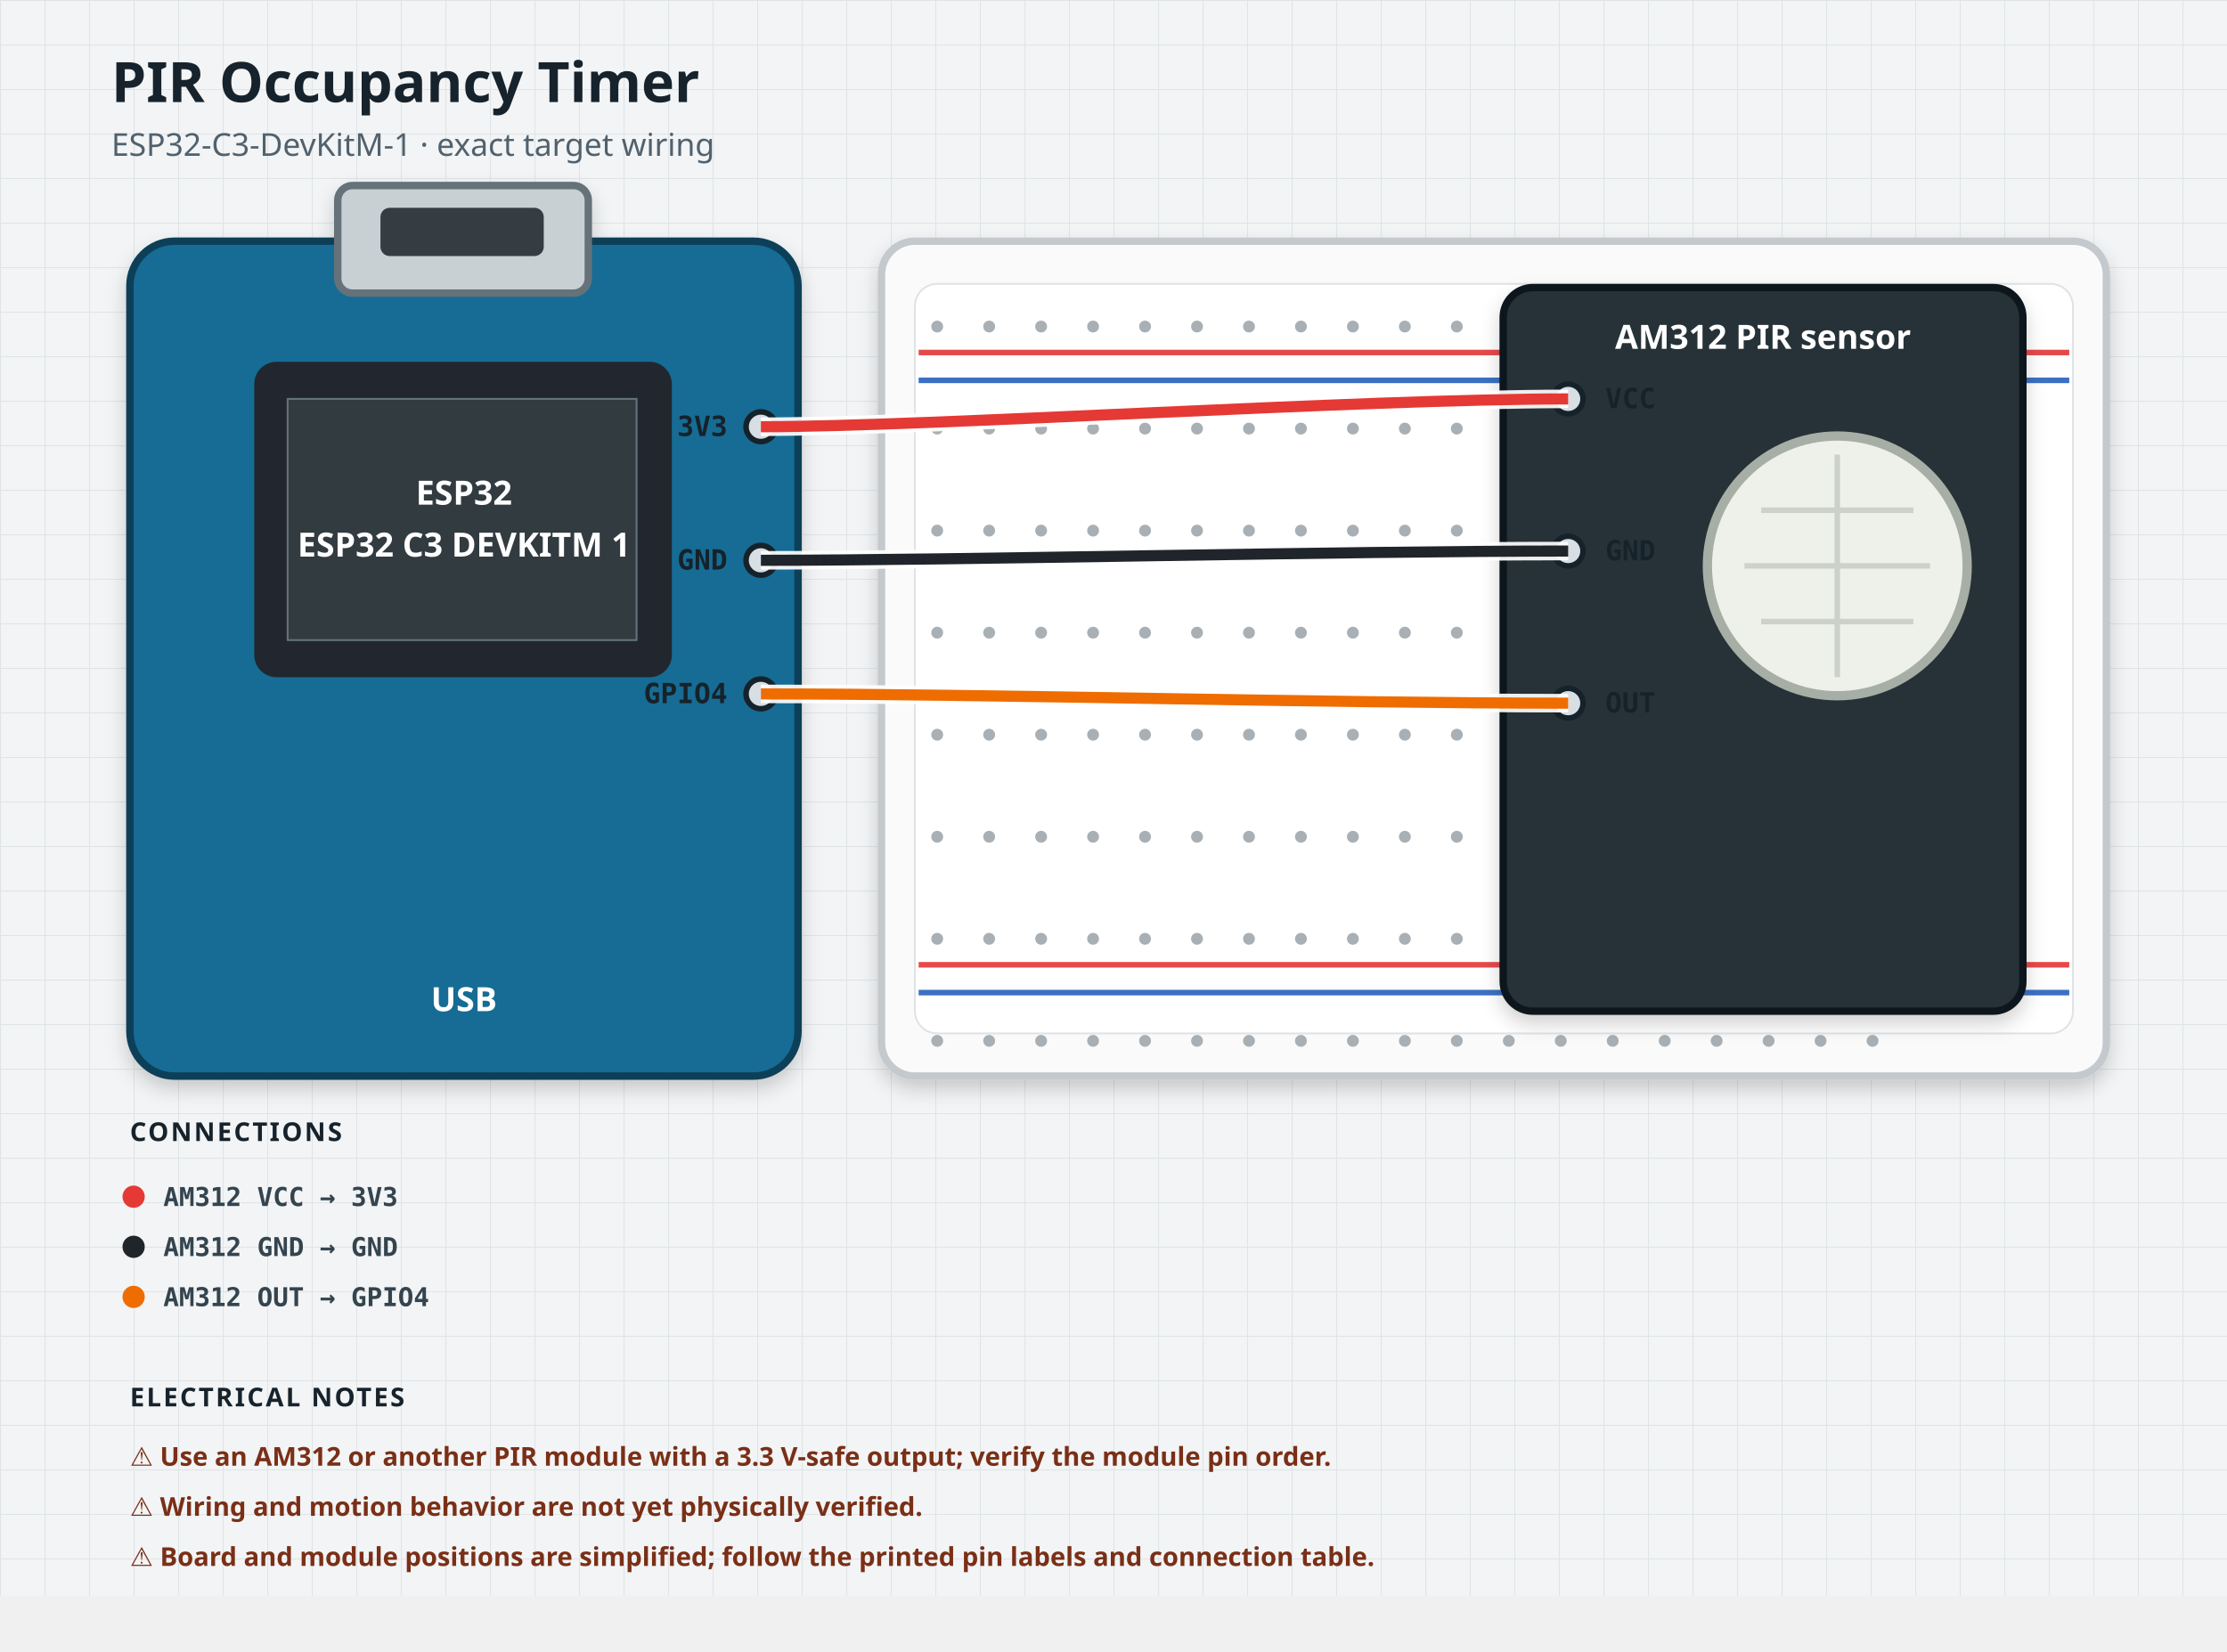
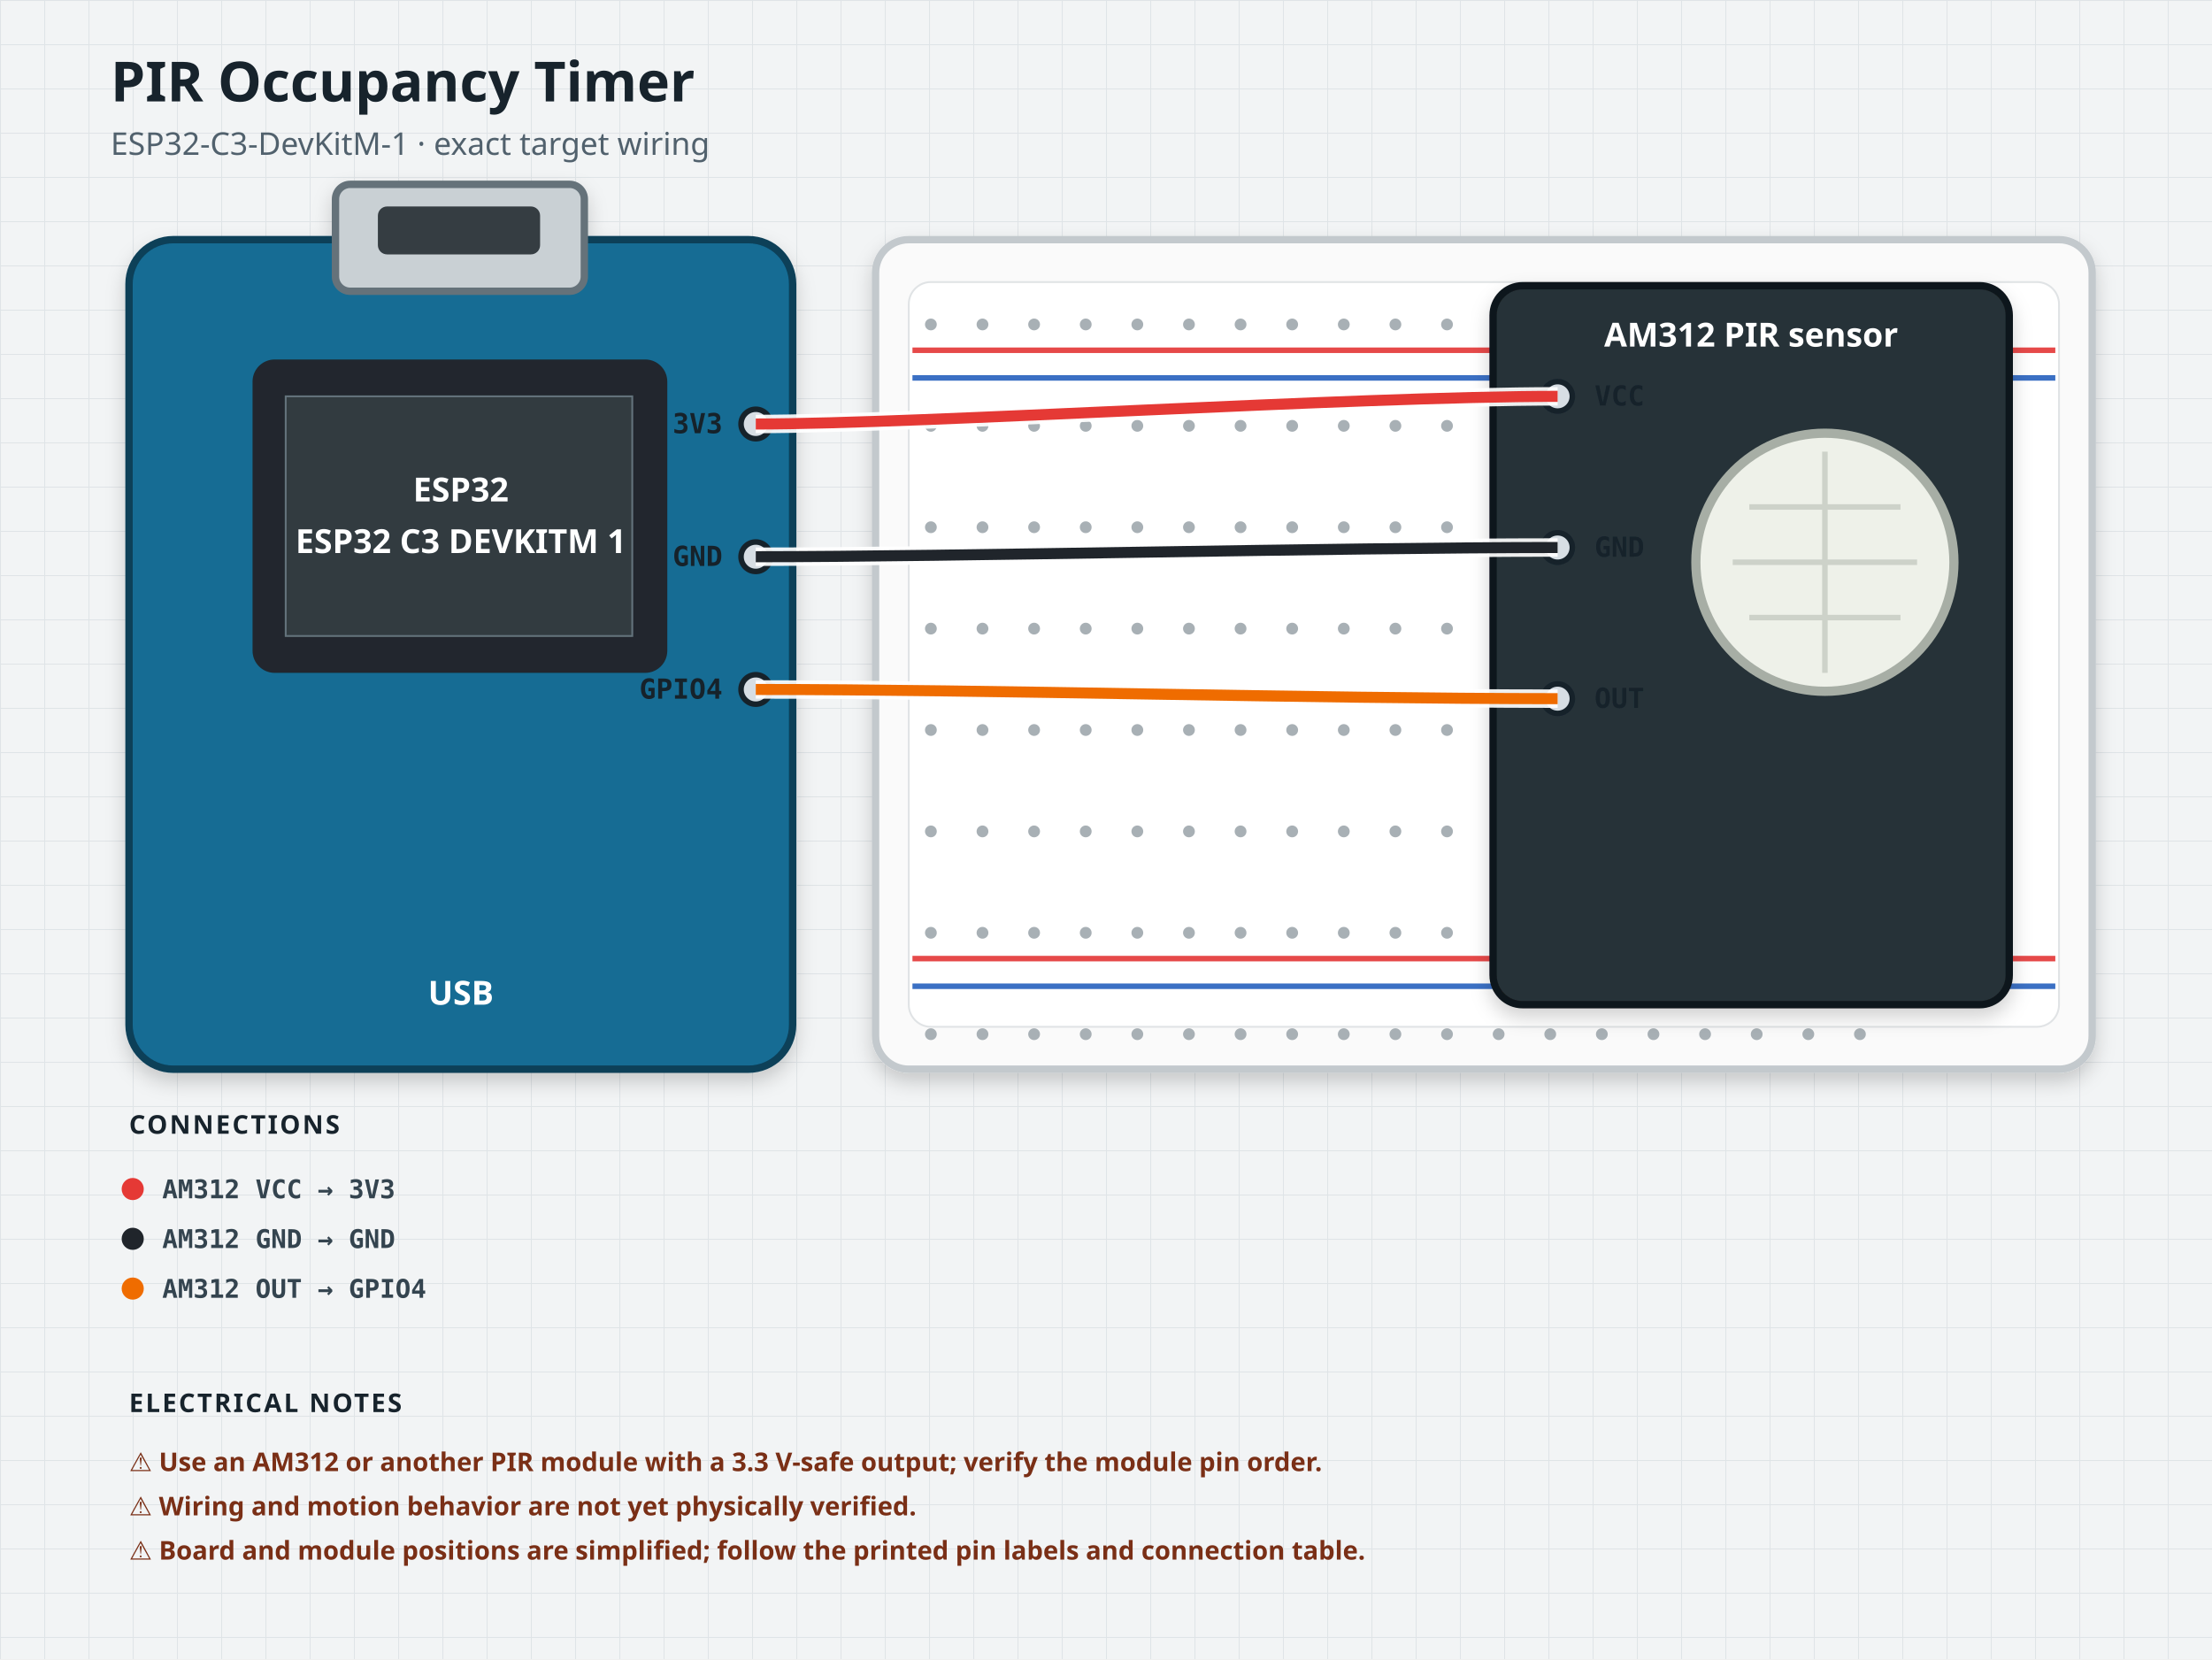
- <svg xmlns="http://www.w3.org/2000/svg" viewBox="0 0 1200 890" role="img" aria-labelledby="title desc">
+ <svg xmlns="http://www.w3.org/2000/svg" viewBox="0 0 1200 900" role="img" aria-labelledby="title desc">
  <style>.heading{font:700 30px system-ui;fill:#17232c}.sub{font:500 17px system-ui;fill:#51616d}.board{font:700 18px system-ui;fill:white}.pin{font:700 15px ui-monospace,monospace;fill:#17232c}.section{font:700 14px system-ui;fill:#17232c;letter-spacing:.08em}.connection{font:600 14px ui-monospace,monospace;fill:#34444f}.warning{font:650 14px system-ui;fill:#7a2f16}.resistor{font:700 12px ui-monospace,monospace;fill:#5d4a18}.tiny{font:11px system-ui;fill:#5d4a18}</style>
  <defs>
    <pattern id="grid" width="24" height="24" patternUnits="userSpaceOnUse">
      <path d="M24 0H0V24" fill="none" stroke="#dfe4e7" stroke-width="1" />
    </pattern>
    <filter id="shadow">
      <feDropShadow dx="0" dy="5" stdDeviation="5" flood-opacity=".18" />
    </filter>
  </defs>
-   <rect width="1200" height="860" fill="#f2f4f5" />
-   <rect width="1200" height="860" fill="url(#grid)" />
+   <rect width="1200" height="900" fill="#f2f4f5" />
+   <rect width="1200" height="900" fill="url(#grid)" />
  <text x="60" y="55" class="heading">PIR Occupancy Timer</text>
  <text x="60" y="84" class="sub">ESP32-C3-DevKitM-1 · exact target wiring</text>
  <g filter="url(#shadow)">
    <rect x="70" y="130" width="360" height="450" rx="24" fill="#146c94" stroke="#0b3f59" stroke-width="4" />
    <rect x="182" y="100" width="135" height="58" rx="8" fill="#c9d0d4" stroke="#65727a" stroke-width="4" />
    <rect x="205" y="112" width="88" height="26" rx="5" fill="#343c42" />
    <rect x="137" y="195" width="225" height="170" rx="12" fill="#20282e" />
    <path d="M155 215h188v130H155z" fill="#303a41" stroke="#64727b" />
    <text x="250" y="272" text-anchor="middle" class="board">ESP32</text>
    <text x="250" y="300" text-anchor="middle" class="board">ESP32 C3 DEVKITM 1</text>
    <text x="250" y="545" text-anchor="middle" class="board">USB</text>
    <circle cx="410" cy="230" r="8" fill="#d7dee4" stroke="#17232c" stroke-width="3" />
    <text x="392" y="235" text-anchor="end" class="pin">3V3</text>
    <circle cx="410" cy="302" r="8" fill="#d7dee4" stroke="#17232c" stroke-width="3" />
    <text x="392" y="307" text-anchor="end" class="pin">GND</text>
    <circle cx="410" cy="374" r="8" fill="#d7dee4" stroke="#17232c" stroke-width="3" />
    <text x="392" y="379" text-anchor="end" class="pin">GPIO4</text>
  </g>
  <g filter="url(#shadow)">
    <rect x="475" y="130" width="660" height="450" rx="18" fill="#fafafa" stroke="#c3c9cd" stroke-width="4" />
    <rect x="493" y="153" width="624" height="404" rx="12" fill="#fff" stroke="#e0e3e5" />
    <circle cx="505" cy="176" r="3.2" fill="#a8b0b5" />
    <circle cx="533" cy="176" r="3.2" fill="#a8b0b5" />
    <circle cx="561" cy="176" r="3.2" fill="#a8b0b5" />
    <circle cx="589" cy="176" r="3.2" fill="#a8b0b5" />
    <circle cx="617" cy="176" r="3.2" fill="#a8b0b5" />
    <circle cx="645" cy="176" r="3.2" fill="#a8b0b5" />
    <circle cx="673" cy="176" r="3.2" fill="#a8b0b5" />
    <circle cx="701" cy="176" r="3.2" fill="#a8b0b5" />
    <circle cx="729" cy="176" r="3.2" fill="#a8b0b5" />
    <circle cx="757" cy="176" r="3.2" fill="#a8b0b5" />
    <circle cx="785" cy="176" r="3.2" fill="#a8b0b5" />
    <circle cx="813" cy="176" r="3.2" fill="#a8b0b5" />
    <circle cx="841" cy="176" r="3.2" fill="#a8b0b5" />
    <circle cx="869" cy="176" r="3.2" fill="#a8b0b5" />
    <circle cx="897" cy="176" r="3.2" fill="#a8b0b5" />
    <circle cx="925" cy="176" r="3.2" fill="#a8b0b5" />
    <circle cx="953" cy="176" r="3.2" fill="#a8b0b5" />
    <circle cx="981" cy="176" r="3.2" fill="#a8b0b5" />
    <circle cx="1009" cy="176" r="3.2" fill="#a8b0b5" />
    <circle cx="505" cy="231" r="3.2" fill="#a8b0b5" />
    <circle cx="533" cy="231" r="3.2" fill="#a8b0b5" />
    <circle cx="561" cy="231" r="3.2" fill="#a8b0b5" />
    <circle cx="589" cy="231" r="3.2" fill="#a8b0b5" />
    <circle cx="617" cy="231" r="3.2" fill="#a8b0b5" />
    <circle cx="645" cy="231" r="3.2" fill="#a8b0b5" />
    <circle cx="673" cy="231" r="3.2" fill="#a8b0b5" />
    <circle cx="701" cy="231" r="3.2" fill="#a8b0b5" />
    <circle cx="729" cy="231" r="3.2" fill="#a8b0b5" />
    <circle cx="757" cy="231" r="3.2" fill="#a8b0b5" />
    <circle cx="785" cy="231" r="3.2" fill="#a8b0b5" />
    <circle cx="813" cy="231" r="3.2" fill="#a8b0b5" />
    <circle cx="841" cy="231" r="3.2" fill="#a8b0b5" />
    <circle cx="869" cy="231" r="3.2" fill="#a8b0b5" />
    <circle cx="897" cy="231" r="3.2" fill="#a8b0b5" />
    <circle cx="925" cy="231" r="3.2" fill="#a8b0b5" />
    <circle cx="953" cy="231" r="3.2" fill="#a8b0b5" />
    <circle cx="981" cy="231" r="3.2" fill="#a8b0b5" />
    <circle cx="1009" cy="231" r="3.2" fill="#a8b0b5" />
    <circle cx="505" cy="286" r="3.2" fill="#a8b0b5" />
    <circle cx="533" cy="286" r="3.2" fill="#a8b0b5" />
    <circle cx="561" cy="286" r="3.2" fill="#a8b0b5" />
    <circle cx="589" cy="286" r="3.2" fill="#a8b0b5" />
    <circle cx="617" cy="286" r="3.2" fill="#a8b0b5" />
    <circle cx="645" cy="286" r="3.2" fill="#a8b0b5" />
    <circle cx="673" cy="286" r="3.2" fill="#a8b0b5" />
    <circle cx="701" cy="286" r="3.2" fill="#a8b0b5" />
    <circle cx="729" cy="286" r="3.2" fill="#a8b0b5" />
    <circle cx="757" cy="286" r="3.2" fill="#a8b0b5" />
    <circle cx="785" cy="286" r="3.2" fill="#a8b0b5" />
    <circle cx="813" cy="286" r="3.2" fill="#a8b0b5" />
    <circle cx="841" cy="286" r="3.2" fill="#a8b0b5" />
    <circle cx="869" cy="286" r="3.2" fill="#a8b0b5" />
    <circle cx="897" cy="286" r="3.2" fill="#a8b0b5" />
    <circle cx="925" cy="286" r="3.2" fill="#a8b0b5" />
    <circle cx="953" cy="286" r="3.2" fill="#a8b0b5" />
    <circle cx="981" cy="286" r="3.2" fill="#a8b0b5" />
    <circle cx="1009" cy="286" r="3.2" fill="#a8b0b5" />
    <circle cx="505" cy="341" r="3.2" fill="#a8b0b5" />
    <circle cx="533" cy="341" r="3.2" fill="#a8b0b5" />
    <circle cx="561" cy="341" r="3.2" fill="#a8b0b5" />
    <circle cx="589" cy="341" r="3.2" fill="#a8b0b5" />
    <circle cx="617" cy="341" r="3.2" fill="#a8b0b5" />
    <circle cx="645" cy="341" r="3.2" fill="#a8b0b5" />
    <circle cx="673" cy="341" r="3.2" fill="#a8b0b5" />
    <circle cx="701" cy="341" r="3.2" fill="#a8b0b5" />
    <circle cx="729" cy="341" r="3.2" fill="#a8b0b5" />
    <circle cx="757" cy="341" r="3.2" fill="#a8b0b5" />
    <circle cx="785" cy="341" r="3.2" fill="#a8b0b5" />
    <circle cx="813" cy="341" r="3.2" fill="#a8b0b5" />
    <circle cx="841" cy="341" r="3.2" fill="#a8b0b5" />
    <circle cx="869" cy="341" r="3.2" fill="#a8b0b5" />
    <circle cx="897" cy="341" r="3.2" fill="#a8b0b5" />
    <circle cx="925" cy="341" r="3.2" fill="#a8b0b5" />
    <circle cx="953" cy="341" r="3.2" fill="#a8b0b5" />
    <circle cx="981" cy="341" r="3.2" fill="#a8b0b5" />
    <circle cx="1009" cy="341" r="3.2" fill="#a8b0b5" />
    <circle cx="505" cy="396" r="3.2" fill="#a8b0b5" />
    <circle cx="533" cy="396" r="3.2" fill="#a8b0b5" />
    <circle cx="561" cy="396" r="3.2" fill="#a8b0b5" />
    <circle cx="589" cy="396" r="3.2" fill="#a8b0b5" />
    <circle cx="617" cy="396" r="3.2" fill="#a8b0b5" />
    <circle cx="645" cy="396" r="3.2" fill="#a8b0b5" />
    <circle cx="673" cy="396" r="3.2" fill="#a8b0b5" />
    <circle cx="701" cy="396" r="3.2" fill="#a8b0b5" />
    <circle cx="729" cy="396" r="3.2" fill="#a8b0b5" />
    <circle cx="757" cy="396" r="3.2" fill="#a8b0b5" />
    <circle cx="785" cy="396" r="3.2" fill="#a8b0b5" />
    <circle cx="813" cy="396" r="3.2" fill="#a8b0b5" />
    <circle cx="841" cy="396" r="3.2" fill="#a8b0b5" />
    <circle cx="869" cy="396" r="3.2" fill="#a8b0b5" />
    <circle cx="897" cy="396" r="3.2" fill="#a8b0b5" />
    <circle cx="925" cy="396" r="3.2" fill="#a8b0b5" />
    <circle cx="953" cy="396" r="3.2" fill="#a8b0b5" />
    <circle cx="981" cy="396" r="3.2" fill="#a8b0b5" />
    <circle cx="1009" cy="396" r="3.2" fill="#a8b0b5" />
    <circle cx="505" cy="451" r="3.2" fill="#a8b0b5" />
    <circle cx="533" cy="451" r="3.2" fill="#a8b0b5" />
    <circle cx="561" cy="451" r="3.2" fill="#a8b0b5" />
    <circle cx="589" cy="451" r="3.2" fill="#a8b0b5" />
    <circle cx="617" cy="451" r="3.2" fill="#a8b0b5" />
    <circle cx="645" cy="451" r="3.2" fill="#a8b0b5" />
    <circle cx="673" cy="451" r="3.2" fill="#a8b0b5" />
    <circle cx="701" cy="451" r="3.2" fill="#a8b0b5" />
    <circle cx="729" cy="451" r="3.2" fill="#a8b0b5" />
    <circle cx="757" cy="451" r="3.2" fill="#a8b0b5" />
    <circle cx="785" cy="451" r="3.2" fill="#a8b0b5" />
    <circle cx="813" cy="451" r="3.2" fill="#a8b0b5" />
    <circle cx="841" cy="451" r="3.2" fill="#a8b0b5" />
    <circle cx="869" cy="451" r="3.2" fill="#a8b0b5" />
    <circle cx="897" cy="451" r="3.2" fill="#a8b0b5" />
    <circle cx="925" cy="451" r="3.2" fill="#a8b0b5" />
    <circle cx="953" cy="451" r="3.2" fill="#a8b0b5" />
    <circle cx="981" cy="451" r="3.2" fill="#a8b0b5" />
    <circle cx="1009" cy="451" r="3.2" fill="#a8b0b5" />
    <circle cx="505" cy="506" r="3.2" fill="#a8b0b5" />
    <circle cx="533" cy="506" r="3.2" fill="#a8b0b5" />
    <circle cx="561" cy="506" r="3.2" fill="#a8b0b5" />
    <circle cx="589" cy="506" r="3.2" fill="#a8b0b5" />
    <circle cx="617" cy="506" r="3.2" fill="#a8b0b5" />
    <circle cx="645" cy="506" r="3.2" fill="#a8b0b5" />
    <circle cx="673" cy="506" r="3.2" fill="#a8b0b5" />
    <circle cx="701" cy="506" r="3.2" fill="#a8b0b5" />
    <circle cx="729" cy="506" r="3.2" fill="#a8b0b5" />
    <circle cx="757" cy="506" r="3.2" fill="#a8b0b5" />
    <circle cx="785" cy="506" r="3.2" fill="#a8b0b5" />
    <circle cx="813" cy="506" r="3.2" fill="#a8b0b5" />
    <circle cx="841" cy="506" r="3.2" fill="#a8b0b5" />
    <circle cx="869" cy="506" r="3.2" fill="#a8b0b5" />
    <circle cx="897" cy="506" r="3.2" fill="#a8b0b5" />
    <circle cx="925" cy="506" r="3.2" fill="#a8b0b5" />
    <circle cx="953" cy="506" r="3.2" fill="#a8b0b5" />
    <circle cx="981" cy="506" r="3.2" fill="#a8b0b5" />
    <circle cx="1009" cy="506" r="3.2" fill="#a8b0b5" />
    <circle cx="505" cy="561" r="3.2" fill="#a8b0b5" />
    <circle cx="533" cy="561" r="3.2" fill="#a8b0b5" />
    <circle cx="561" cy="561" r="3.2" fill="#a8b0b5" />
    <circle cx="589" cy="561" r="3.2" fill="#a8b0b5" />
    <circle cx="617" cy="561" r="3.2" fill="#a8b0b5" />
    <circle cx="645" cy="561" r="3.2" fill="#a8b0b5" />
    <circle cx="673" cy="561" r="3.2" fill="#a8b0b5" />
    <circle cx="701" cy="561" r="3.2" fill="#a8b0b5" />
    <circle cx="729" cy="561" r="3.2" fill="#a8b0b5" />
    <circle cx="757" cy="561" r="3.2" fill="#a8b0b5" />
    <circle cx="785" cy="561" r="3.2" fill="#a8b0b5" />
    <circle cx="813" cy="561" r="3.2" fill="#a8b0b5" />
    <circle cx="841" cy="561" r="3.2" fill="#a8b0b5" />
    <circle cx="869" cy="561" r="3.2" fill="#a8b0b5" />
    <circle cx="897" cy="561" r="3.2" fill="#a8b0b5" />
    <circle cx="925" cy="561" r="3.2" fill="#a8b0b5" />
    <circle cx="953" cy="561" r="3.2" fill="#a8b0b5" />
    <circle cx="981" cy="561" r="3.2" fill="#a8b0b5" />
    <circle cx="1009" cy="561" r="3.2" fill="#a8b0b5" />
    <path d="M495 190h620M495 520h620" stroke="#e64a4a" stroke-width="3" />
    <path d="M495 205h620M495 535h620" stroke="#3b70c4" stroke-width="3" />
  </g>
  <g filter="url(#shadow)">
    <rect x="810" y="155" width="280" height="390" rx="16" fill="#263238" stroke="#11181c" stroke-width="4" />
    <text x="950" y="188" text-anchor="middle" class="board">AM312 PIR sensor</text>
    <g>
      <circle cx="990" cy="305" r="70" fill="#eef1e9" stroke="#a7aea5" stroke-width="5" />
      <path d="M940 305h100M949 275h82M949 335h82M990 245v120" stroke="#c4cac1" stroke-width="3" opacity=".8" />
    </g>
    <circle cx="845" cy="215" r="8" fill="#d7dee4" stroke="#17232c" stroke-width="3" />
    <text x="865" y="220" class="pin">VCC</text>
    <circle cx="845" cy="297" r="8" fill="#d7dee4" stroke="#17232c" stroke-width="3" />
    <text x="865" y="302" class="pin">GND</text>
    <circle cx="845" cy="379" r="8" fill="#d7dee4" stroke="#17232c" stroke-width="3" />
    <text x="865" y="384" class="pin">OUT</text>
  </g>
  <path d="M410 230 C 500 230, 735 215, 845 215" fill="none" stroke="#fff" stroke-width="10" opacity=".92" />
  <path d="M410 230 C 500 230, 735 215, 845 215" fill="none" stroke="#e53935" stroke-width="6" />
  <path d="M410 302 C 518 302, 723 297, 845 297" fill="none" stroke="#fff" stroke-width="10" opacity=".92" />
  <path d="M410 302 C 518 302, 723 297, 845 297" fill="none" stroke="#20252b" stroke-width="6" />
  <path d="M410 374 C 536 374, 711 379, 845 379" fill="none" stroke="#fff" stroke-width="10" opacity=".92" />
  <path d="M410 374 C 536 374, 711 379, 845 379" fill="none" stroke="#ef6c00" stroke-width="6" />
  <text x="70" y="615" class="section">CONNECTIONS</text>
  <circle cx="72" cy="645" r="6" fill="#e53935" />
  <text x="88" y="650" class="connection">AM312 VCC → 3V3</text>
  <circle cx="72" cy="672" r="6" fill="#20252b" />
  <text x="88" y="677" class="connection">AM312 GND → GND</text>
  <circle cx="72" cy="699" r="6" fill="#ef6c00" />
  <text x="88" y="704" class="connection">AM312 OUT → GPIO4</text>
-   <text x="70" y="758" class="section">ELECTRICAL NOTES</text>
-   <text x="70" y="790" class="warning">⚠ Use an AM312 or another PIR module with a 3.3 V-safe output; verify the module pin order.</text>
-   <text x="70" y="817" class="warning">⚠ Wiring and motion behavior are not yet physically verified.</text>
-   <text x="70" y="844" class="warning">⚠ Board and module positions are simplified; follow the printed pin labels and connection table.</text>
+   <text x="70" y="766" class="section">ELECTRICAL NOTES</text>
+   <text x="70" y="798" class="warning" data-full="Use an AM312 or another PIR module with a 3.3 V-safe output; verify the module pin order.">⚠ Use an AM312 or another PIR module with a 3.3 V-safe output; verify the module pin order.</text>
+   <text x="70" y="822" class="warning" data-full="Wiring and motion behavior are not yet physically verified.">⚠ Wiring and motion behavior are not yet physically verified.</text>
+   <text x="70" y="846" class="warning" data-full="Board and module positions are simplified; follow the printed pin labels and connection table.">⚠ Board and module positions are simplified; follow the printed pin labels and connection table.</text>
</svg>
